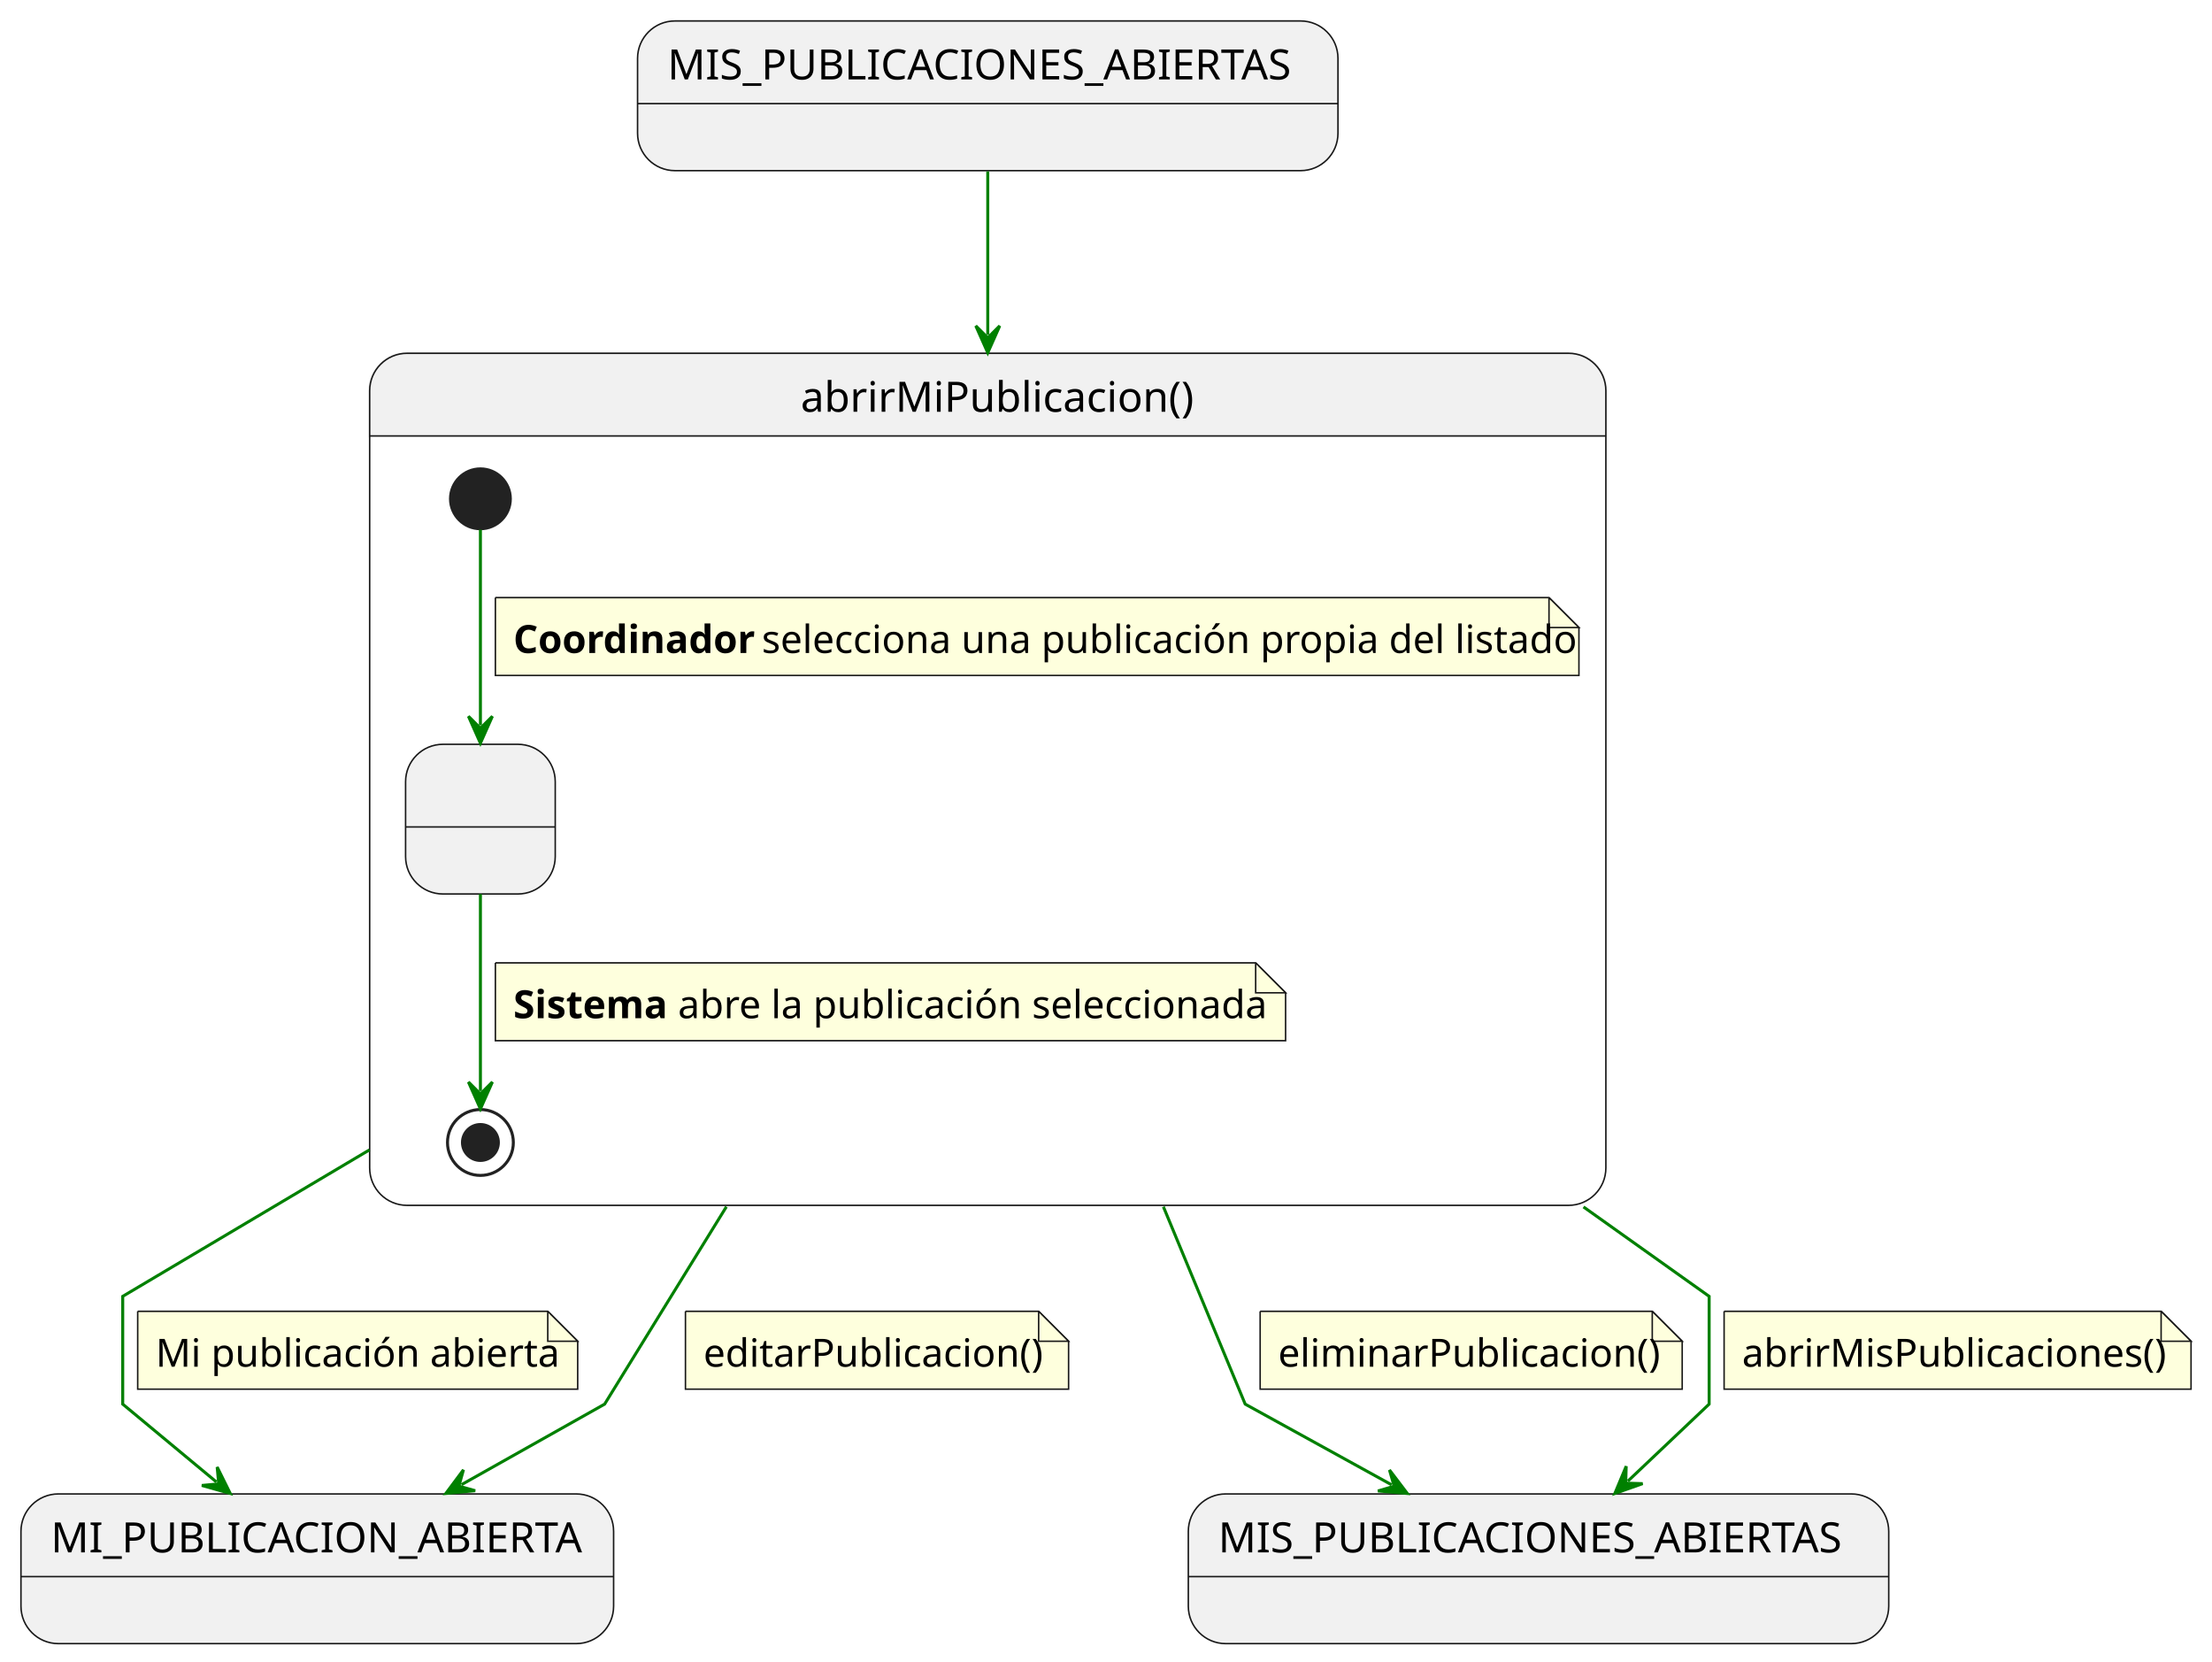
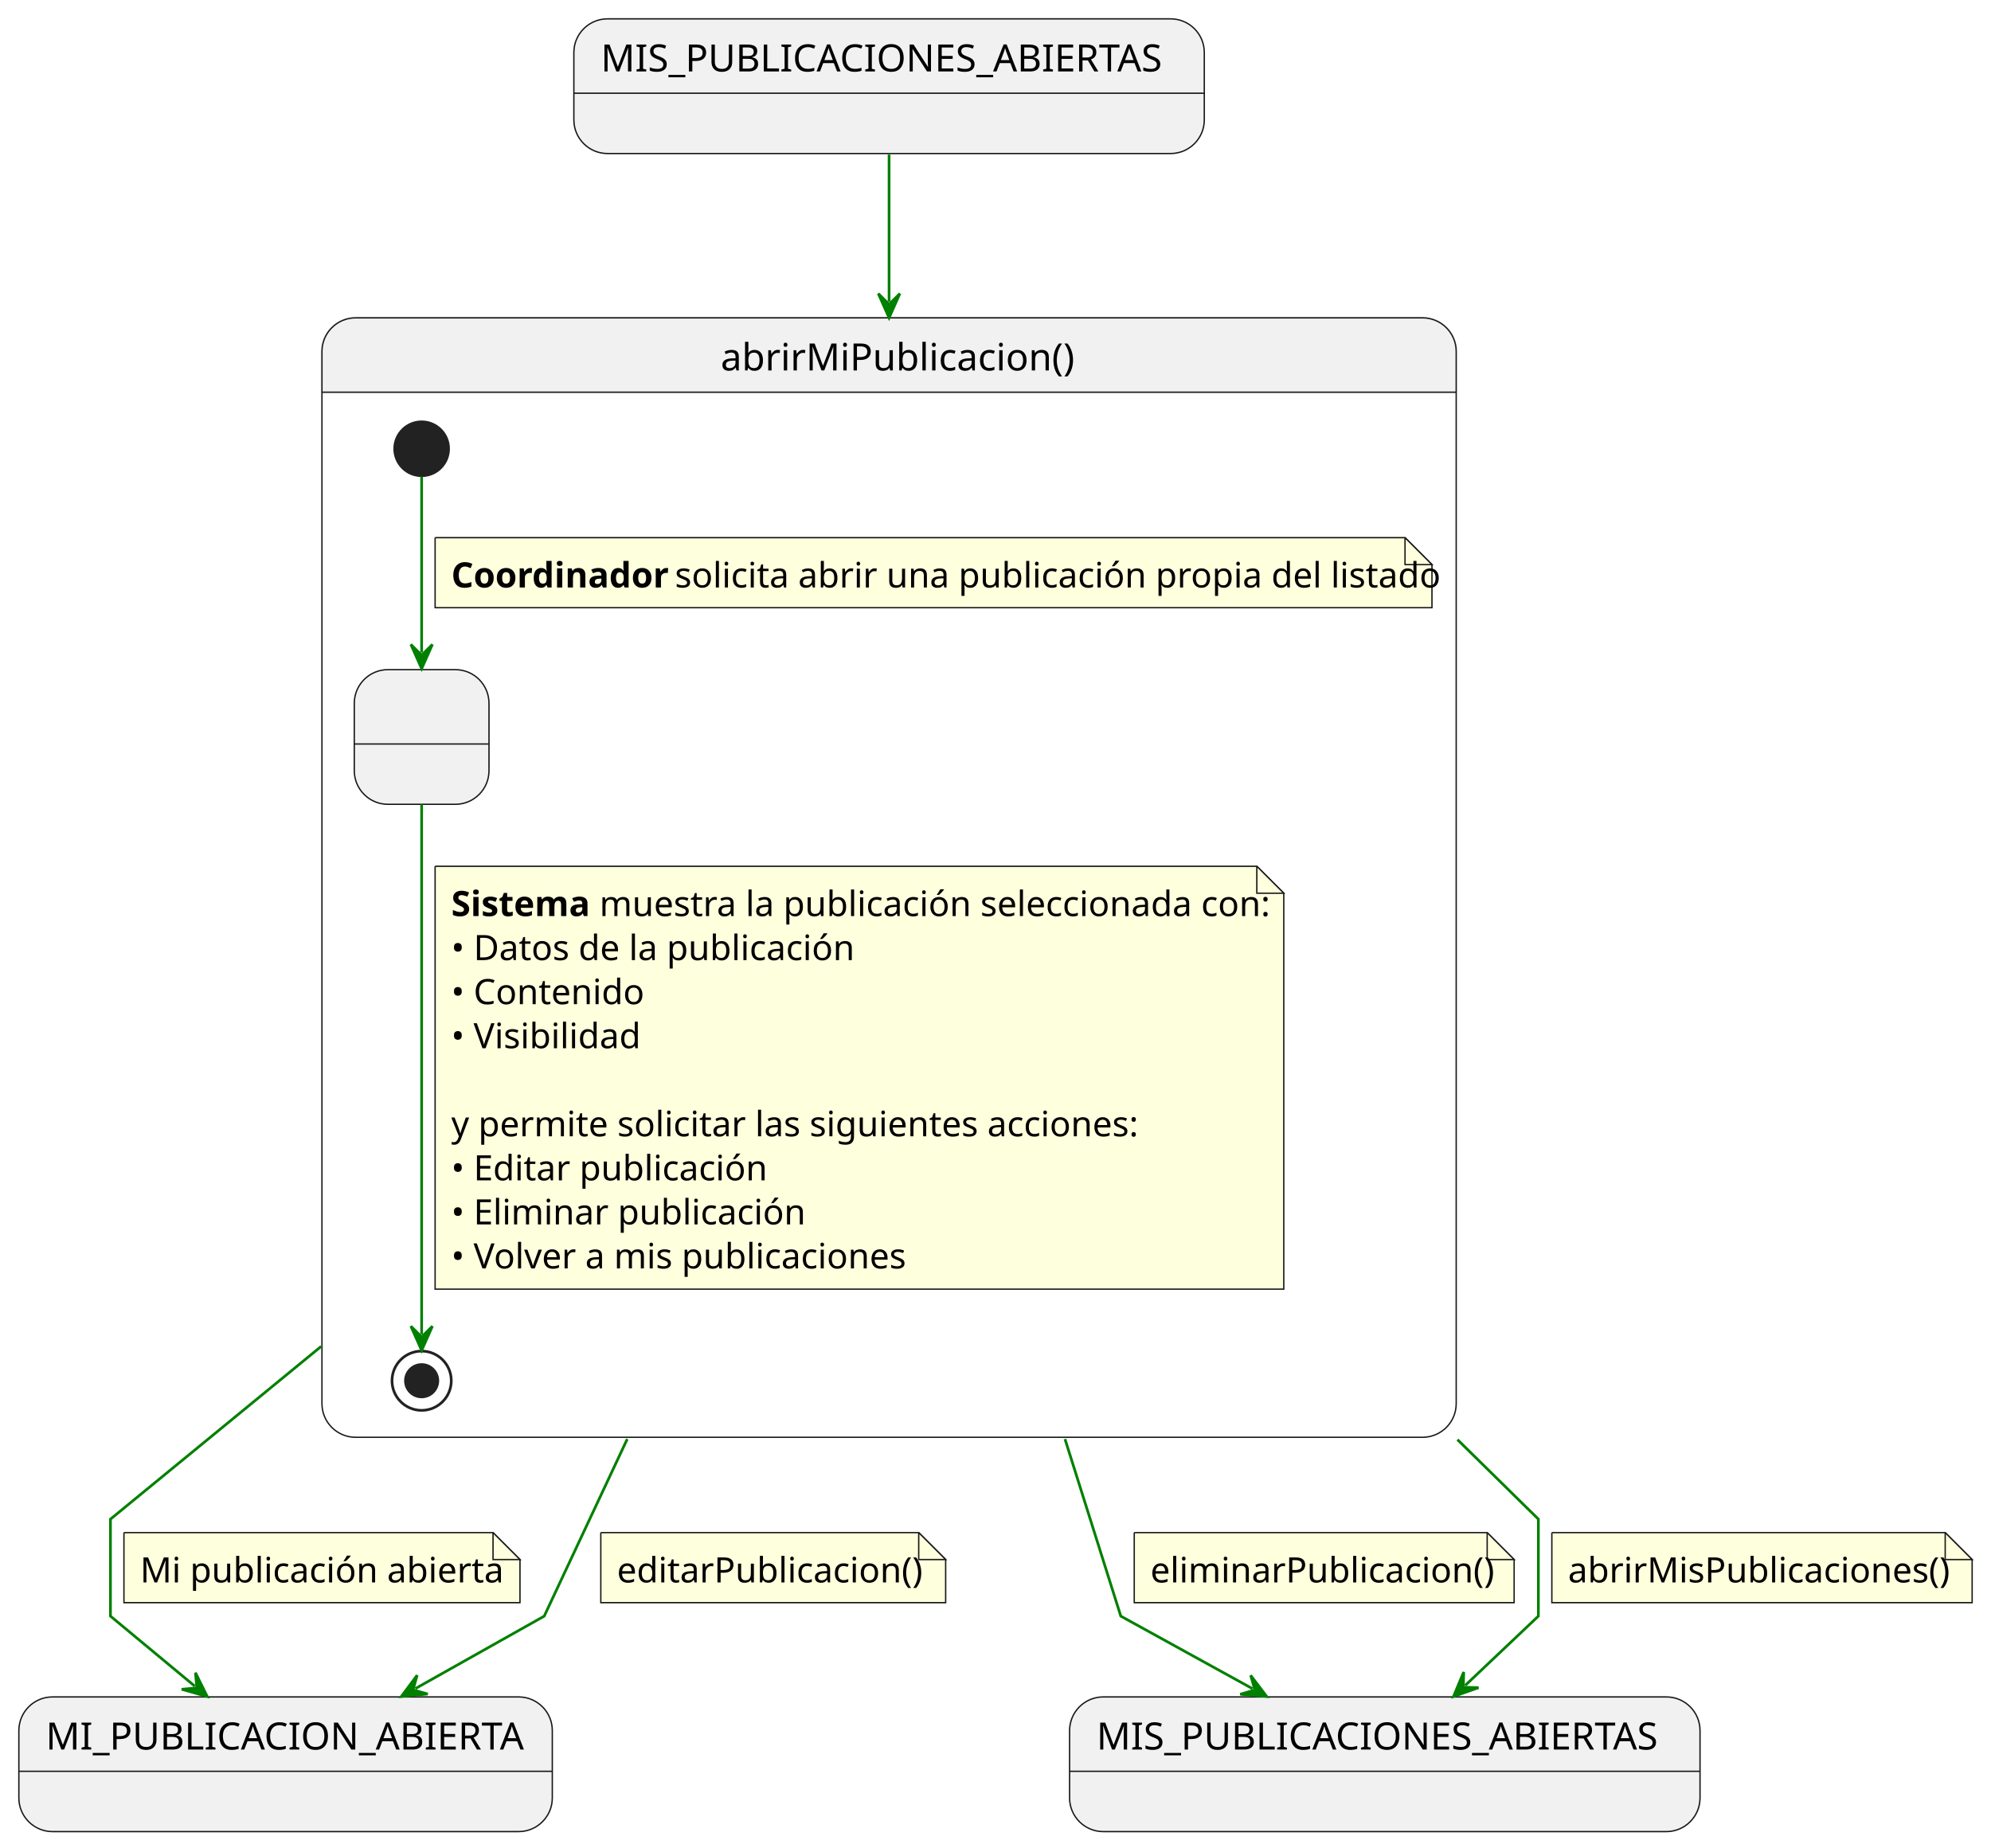
- <svg xmlns="http://www.w3.org/2000/svg" contentStyleType="text/css" height="555px" preserveAspectRatio="none" style="width:739px;height:555px;background:#FFFFFF;" version="1.1" viewBox="0 0 739 555" width="739px" zoomAndPan="magnify">
+ <svg xmlns="http://www.w3.org/2000/svg" contentStyleType="text/css" height="686px" preserveAspectRatio="none" style="width:739px;height:686px;background:#FFFFFF;" version="1.1" viewBox="0 0 739 686" width="739px" zoomAndPan="magnify">
  <defs />
  <g>
    <g id="in1">
      <rect fill="#F1F1F1" height="50" rx="12.5" ry="12.5" style="stroke:#181818;stroke-width:0.5;" width="234" x="213" y="7" />
      <line style="stroke:#181818;stroke-width:0.5;" x1="213" x2="447" y1="34.609" y2="34.609" />
      <text fill="#000000" font-family="sans-serif" font-size="14" lengthAdjust="spacing" textLength="214" x="223" y="26.533">MIS_PUBLICACIONES_ABIERTAS</text>
    </g>
-     <path d="M136,118 L524,118 A12.5,12.5 0 0 1 536.5,130.5 L536.5,145.609 L123.5,145.609 L123.5,130.5 A12.5,12.5 0 0 1 136,118 " fill="#F1F1F1" style="stroke:#F1F1F1;stroke-width:1.0;" />
-     <rect fill="none" height="284.609" rx="12.5" ry="12.5" style="stroke:#181818;stroke-width:0.5;" width="413" x="123.5" y="118" />
-     <line style="stroke:#181818;stroke-width:0.5;" x1="123.5" x2="536.5" y1="145.609" y2="145.609" />
+     <path d="M132,118 L528,118 A12.5,12.5 0 0 1 540.5,130.5 L540.5,145.609 L119.5,145.609 L119.5,130.5 A12.5,12.5 0 0 1 132,118 " fill="#F1F1F1" style="stroke:#F1F1F1;stroke-width:1.0;" />
+     <rect fill="none" height="415.609" rx="12.5" ry="12.5" style="stroke:#181818;stroke-width:0.5;" width="421" x="119.5" y="118" />
+     <line style="stroke:#181818;stroke-width:0.5;" x1="119.5" x2="540.5" y1="145.609" y2="145.609" />
    <text fill="#000000" font-family="sans-serif" font-size="14" lengthAdjust="spacing" textLength="125" x="267.5" y="137.533">abrirMiPublicacion()</text>
    <g id="abrirMiPublicacion.SeleccionandoPublicacion">
-       <rect fill="#F1F1F1" height="50" rx="12.5" ry="12.5" style="stroke:#181818;stroke-width:0.5;" width="50" x="135.5" y="248.609" />
-       <line style="stroke:#181818;stroke-width:0.5;" x1="135.5" x2="185.5" y1="276.219" y2="276.219" />
-       <text fill="#000000" font-family="sans-serif" font-size="14" lengthAdjust="spacing" textLength="4" x="158.5" y="268.143"> </text>
+       <rect fill="#F1F1F1" height="50" rx="12.5" ry="12.5" style="stroke:#181818;stroke-width:0.5;" width="50" x="131.5" y="248.609" />
+       <line style="stroke:#181818;stroke-width:0.5;" x1="131.5" x2="181.5" y1="276.219" y2="276.219" />
+       <text fill="#000000" font-family="sans-serif" font-size="14" lengthAdjust="spacing" textLength="4" x="154.5" y="268.143"> </text>
    </g>
-     <ellipse cx="160.5" cy="166.609" fill="#222222" rx="10" ry="10" style="stroke:#222222;stroke-width:1.0;" />
-     <ellipse cx="160.5" cy="381.609" fill="none" rx="11" ry="11" style="stroke:#222222;stroke-width:1.0;" />
-     <ellipse cx="160.5" cy="381.609" fill="#222222" rx="6" ry="6" style="stroke:#222222;stroke-width:1.0;" />
+     <ellipse cx="156.5" cy="166.609" fill="#222222" rx="10" ry="10" style="stroke:#222222;stroke-width:1.0;" />
+     <ellipse cx="156.5" cy="512.609" fill="none" rx="11" ry="11" style="stroke:#222222;stroke-width:1.0;" />
+     <ellipse cx="156.5" cy="512.609" fill="#222222" rx="6" ry="6" style="stroke:#222222;stroke-width:1.0;" />
    <g id="link_*start*abrirMiPublicacion_SeleccionandoPublicacion">
-       <path d="M160.5,176.929 C160.5,192.789 160.5,219.519 160.5,242.249 " fill="none" id="*start*abrirMiPublicacion-to-SeleccionandoPublicacion" style="stroke:#008000;stroke-width:1.0;" />
-       <polygon fill="#008000" points="160.5,248.249,164.5,239.249,160.5,243.249,156.5,239.249,160.5,248.249" style="stroke:#008000;stroke-width:1.0;" />
-       <path d="M165.5,199.609 L165.5,225.609 L527.5,225.609 L527.5,209.609 L517.5,199.609 L165.5,199.609 " fill="#FEFFDD" style="stroke:#181818;stroke-width:0.5;" />
-       <path d="M517.5,199.609 L517.5,209.609 L527.5,209.609 L517.5,199.609 " fill="#FEFFDD" style="stroke:#181818;stroke-width:0.5;" />
-       <text fill="#000000" font-family="sans-serif" font-size="13" font-weight="bold" lengthAdjust="spacing" textLength="79" x="171.5" y="218.105">Coordinador</text>
-       <text fill="#000000" font-family="sans-serif" font-size="13" lengthAdjust="spacing" textLength="258" x="254.5" y="218.105">selecciona una publicación propia del listado</text>
+       <path d="M156.5,176.929 C156.5,192.789 156.5,219.519 156.5,242.249 " fill="none" id="*start*abrirMiPublicacion-to-SeleccionandoPublicacion" style="stroke:#008000;stroke-width:1.0;" />
+       <polygon fill="#008000" points="156.5,248.249,160.5,239.249,156.5,243.249,152.5,239.249,156.5,248.249" style="stroke:#008000;stroke-width:1.0;" />
+       <path d="M161.5,199.609 L161.5,225.609 L531.5,225.609 L531.5,209.609 L521.5,199.609 L161.5,199.609 " fill="#FEFFDD" style="stroke:#181818;stroke-width:0.5;" />
+       <path d="M521.5,199.609 L521.5,209.609 L531.5,209.609 L521.5,199.609 " fill="#FEFFDD" style="stroke:#181818;stroke-width:0.5;" />
+       <text fill="#000000" font-family="sans-serif" font-size="13" font-weight="bold" lengthAdjust="spacing" textLength="79" x="167.5" y="218.105">Coordinador</text>
+       <text fill="#000000" font-family="sans-serif" font-size="13" lengthAdjust="spacing" textLength="266" x="250.5" y="218.105">solicita abrir una publicación propia del listado</text>
    </g>
    <g id="link_SeleccionandoPublicacion_*end*abrirMiPublicacion">
-       <path d="M160.5,298.659 C160.5,321.259 160.5,347.989 160.5,364.409 " fill="none" id="SeleccionandoPublicacion-to-*end*abrirMiPublicacion" style="stroke:#008000;stroke-width:1.0;" />
-       <polygon fill="#008000" points="160.5,370.409,164.5,361.409,160.5,365.409,156.5,361.409,160.5,370.409" style="stroke:#008000;stroke-width:1.0;" />
-       <path d="M165.5,321.609 L165.5,347.609 L429.5,347.609 L429.5,331.609 L419.5,321.609 L165.5,321.609 " fill="#FEFFDD" style="stroke:#181818;stroke-width:0.5;" />
-       <path d="M419.5,321.609 L419.5,331.609 L429.5,331.609 L419.5,321.609 " fill="#FEFFDD" style="stroke:#181818;stroke-width:0.5;" />
-       <text fill="#000000" font-family="sans-serif" font-size="13" font-weight="bold" lengthAdjust="spacing" textLength="51" x="171.5" y="340.104">Sistema</text>
-       <text fill="#000000" font-family="sans-serif" font-size="13" lengthAdjust="spacing" textLength="188" x="226.5" y="340.104">abre la publicación seleccionada</text>
+       <path d="M156.5,298.639 C156.5,349.479 156.5,460.139 156.5,495.359 " fill="none" id="SeleccionandoPublicacion-to-*end*abrirMiPublicacion" style="stroke:#008000;stroke-width:1.0;" />
+       <polygon fill="#008000" points="156.5,501.359,160.5,492.359,156.5,496.359,152.5,492.359,156.5,501.359" style="stroke:#008000;stroke-width:1.0;" />
+       <path d="M161.5,321.609 L161.5,478.609 L476.5,478.609 L476.5,331.609 L466.5,321.609 L161.5,321.609 " fill="#FEFFDD" style="stroke:#181818;stroke-width:0.5;" />
+       <path d="M466.5,321.609 L466.5,331.609 L476.5,331.609 L466.5,321.609 " fill="#FEFFDD" style="stroke:#181818;stroke-width:0.5;" />
+       <text fill="#000000" font-family="sans-serif" font-size="13" font-weight="bold" lengthAdjust="spacing" textLength="51" x="167.5" y="340.104">Sistema</text>
+       <text fill="#000000" font-family="sans-serif" font-size="13" lengthAdjust="spacing" textLength="239" x="222.5" y="340.104">muestra la publicación seleccionada con:</text>
+       <text fill="#000000" font-family="sans-serif" font-size="13" lengthAdjust="spacing" textLength="144" x="167.5" y="356.456">• Datos de la publicación</text>
+       <text fill="#000000" font-family="sans-serif" font-size="13" lengthAdjust="spacing" textLength="67" x="167.5" y="372.808">• Contenido</text>
+       <text fill="#000000" font-family="sans-serif" font-size="13" lengthAdjust="spacing" textLength="68" x="167.5" y="389.159">• Visibilidad</text>
+       <text fill="#000000" font-family="sans-serif" font-size="13" lengthAdjust="spacing" textLength="4" x="167.5" y="405.511"> </text>
+       <text fill="#000000" font-family="sans-serif" font-size="13" lengthAdjust="spacing" textLength="247" x="167.5" y="421.862">y permite solicitar las siguientes acciones:</text>
+       <text fill="#000000" font-family="sans-serif" font-size="13" lengthAdjust="spacing" textLength="112" x="167.5" y="438.214">• Editar publicación</text>
+       <text fill="#000000" font-family="sans-serif" font-size="13" lengthAdjust="spacing" textLength="125" x="167.5" y="454.565">• Eliminar publicación</text>
+       <text fill="#000000" font-family="sans-serif" font-size="13" lengthAdjust="spacing" textLength="163" x="167.5" y="470.917">• Volver a mis publicaciones</text>
    </g>
    <g id="MI_PUBLICACION_ABIERTA">
-       <rect fill="#F1F1F1" height="50" rx="12.5" ry="12.5" style="stroke:#181818;stroke-width:0.5;" width="198" x="7" y="499" />
-       <line style="stroke:#181818;stroke-width:0.5;" x1="7" x2="205" y1="526.609" y2="526.609" />
-       <text fill="#000000" font-family="sans-serif" font-size="14" lengthAdjust="spacing" textLength="178" x="17" y="518.533">MI_PUBLICACION_ABIERTA</text>
+       <rect fill="#F1F1F1" height="50" rx="12.5" ry="12.5" style="stroke:#181818;stroke-width:0.5;" width="198" x="7" y="630" />
+       <line style="stroke:#181818;stroke-width:0.5;" x1="7" x2="205" y1="657.609" y2="657.609" />
+       <text fill="#000000" font-family="sans-serif" font-size="14" lengthAdjust="spacing" textLength="178" x="17" y="649.533">MI_PUBLICACION_ABIERTA</text>
    </g>
    <g id="MIS_PUBLICACIONES_ABIERTAS">
-       <rect fill="#F1F1F1" height="50" rx="12.5" ry="12.5" style="stroke:#181818;stroke-width:0.5;" width="234" x="397" y="499" />
-       <line style="stroke:#181818;stroke-width:0.5;" x1="397" x2="631" y1="526.609" y2="526.609" />
-       <text fill="#000000" font-family="sans-serif" font-size="14" lengthAdjust="spacing" textLength="214" x="407" y="518.533">MIS_PUBLICACIONES_ABIERTAS</text>
+       <rect fill="#F1F1F1" height="50" rx="12.5" ry="12.5" style="stroke:#181818;stroke-width:0.5;" width="234" x="397" y="630" />
+       <line style="stroke:#181818;stroke-width:0.5;" x1="397" x2="631" y1="657.609" y2="657.609" />
+       <text fill="#000000" font-family="sans-serif" font-size="14" lengthAdjust="spacing" textLength="214" x="407" y="649.533">MIS_PUBLICACIONES_ABIERTAS</text>
    </g>
    <g id="link_in1_abrirMiPublicacion">
-       <path d="M330,57.24 C330,72.82 330,88.46 330,111.84 " fill="none" id="in1-to-abrirMiPublicacion" style="stroke:#008000;stroke-width:1.0;" />
-       <polygon fill="#008000" points="330,117.84,334,108.84,330,112.84,326,108.84,330,117.84" style="stroke:#008000;stroke-width:1.0;" />
+       <path d="M330,57.39 C330,72.68 330,87.99 330,111.99 " fill="none" id="in1-to-abrirMiPublicacion" style="stroke:#008000;stroke-width:1.0;" />
+       <polygon fill="#008000" points="330,117.99,334,108.99,330,112.99,326,108.99,330,117.99" style="stroke:#008000;stroke-width:1.0;" />
    </g>
    <g id="link_abrirMiPublicacion_MI_PUBLICACION_ABIERTA">
-       <path d="M123.43,384.08 C76.92,411.69 41,433 41,433 C41,433 41,469 41,469 C41,469 55.005,480.636 72.305,495.006 " fill="none" id="abrirMiPublicacion-to-MI_PUBLICACION_ABIERTA" style="stroke:#008000;stroke-width:1.0;" />
-       <polygon fill="#008000" points="76.92,498.84,72.553,490.012,73.074,495.645,67.441,496.166,76.92,498.84" style="stroke:#008000;stroke-width:1.0;" />
-       <path d="M46,438 L46,464 L193,464 L193,448 L183,438 L46,438 " fill="#FEFFDD" style="stroke:#181818;stroke-width:0.5;" />
-       <path d="M183,438 L183,448 L193,448 L183,438 " fill="#FEFFDD" style="stroke:#181818;stroke-width:0.5;" />
-       <text fill="#000000" font-family="sans-serif" font-size="13" lengthAdjust="spacing" textLength="126" x="52" y="456.495">Mi publicación abierta</text>
+       <path d="M119.21,499.86 C74.76,536.31 41,564 41,564 C41,564 41,600 41,600 C41,600 55.005,611.636 72.305,626.006 " fill="none" id="abrirMiPublicacion-to-MI_PUBLICACION_ABIERTA" style="stroke:#008000;stroke-width:1.0;" />
+       <polygon fill="#008000" points="76.92,629.84,72.553,621.012,73.074,626.645,67.441,627.166,76.92,629.84" style="stroke:#008000;stroke-width:1.0;" />
+       <path d="M46,569 L46,595 L193,595 L193,579 L183,569 L46,569 " fill="#FEFFDD" style="stroke:#181818;stroke-width:0.5;" />
+       <path d="M183,569 L183,579 L193,579 L183,569 " fill="#FEFFDD" style="stroke:#181818;stroke-width:0.5;" />
+       <text fill="#000000" font-family="sans-serif" font-size="13" lengthAdjust="spacing" textLength="126" x="52" y="587.495">Mi publicación abierta</text>
    </g>
    <g id="link_abrirMiPublicacion_MI_PUBLICACION_ABIERTA">
-       <path d="M242.68,403.06 C220.09,439.67 202,469 202,469 C202,469 179.74,481.53 154.18,495.9 " fill="none" id="abrirMiPublicacion-to-MI_PUBLICACION_ABIERTA-1" style="stroke:#008000;stroke-width:1.0;" />
-       <polygon fill="#008000" points="148.95,498.84,158.755,497.916,153.308,496.39,154.835,490.943,148.95,498.84" style="stroke:#008000;stroke-width:1.0;" />
-       <path d="M229,438 L229,464 L357,464 L357,448 L347,438 L229,438 " fill="#FEFFDD" style="stroke:#181818;stroke-width:0.5;" />
-       <path d="M347,438 L347,448 L357,448 L347,438 " fill="#FEFFDD" style="stroke:#181818;stroke-width:0.5;" />
-       <text fill="#000000" font-family="sans-serif" font-size="13" lengthAdjust="spacing" textLength="107" x="235" y="456.495">editarPublicacion()</text>
+       <path d="M232.82,534.26 C215.05,572.16 202,600 202,600 C202,600 179.74,612.53 154.18,626.9 " fill="none" id="abrirMiPublicacion-to-MI_PUBLICACION_ABIERTA-1" style="stroke:#008000;stroke-width:1.0;" />
+       <polygon fill="#008000" points="148.95,629.84,158.755,628.916,153.308,627.39,154.835,621.943,148.95,629.84" style="stroke:#008000;stroke-width:1.0;" />
+       <path d="M223,569 L223,595 L351,595 L351,579 L341,569 L223,569 " fill="#FEFFDD" style="stroke:#181818;stroke-width:0.5;" />
+       <path d="M341,569 L341,579 L351,579 L341,569 " fill="#FEFFDD" style="stroke:#181818;stroke-width:0.5;" />
+       <text fill="#000000" font-family="sans-serif" font-size="13" lengthAdjust="spacing" textLength="107" x="229" y="587.495">editarPublicacion()</text>
    </g>
    <g id="link_abrirMiPublicacion_MIS_PUBLICACIONES_ABIERTAS">
-       <path d="M388.67,403.06 C403.84,439.67 416,469 416,469 C416,469 438.814,481.575 464.904,495.945 " fill="none" id="abrirMiPublicacion-to-MIS_PUBLICACIONES_ABIERTAS" style="stroke:#008000;stroke-width:1.0;" />
-       <polygon fill="#008000" points="470.16,498.84,464.207,490.994,465.78,496.428,460.347,498.002,470.16,498.84" style="stroke:#008000;stroke-width:1.0;" />
-       <path d="M421,438 L421,464 L562,464 L562,448 L552,438 L421,438 " fill="#FEFFDD" style="stroke:#181818;stroke-width:0.5;" />
-       <path d="M552,438 L552,448 L562,448 L552,438 " fill="#FEFFDD" style="stroke:#181818;stroke-width:0.5;" />
-       <text fill="#000000" font-family="sans-serif" font-size="13" lengthAdjust="spacing" textLength="120" x="427" y="456.495">eliminarPublicacion()</text>
+       <path d="M395.29,534.26 C407.23,572.16 416,600 416,600 C416,600 438.814,612.575 464.904,626.945 " fill="none" id="abrirMiPublicacion-to-MIS_PUBLICACIONES_ABIERTAS" style="stroke:#008000;stroke-width:1.0;" />
+       <polygon fill="#008000" points="470.16,629.84,464.207,621.994,465.78,627.428,460.347,629.002,470.16,629.84" style="stroke:#008000;stroke-width:1.0;" />
+       <path d="M421,569 L421,595 L562,595 L562,579 L552,569 L421,569 " fill="#FEFFDD" style="stroke:#181818;stroke-width:0.5;" />
+       <path d="M552,569 L552,579 L562,579 L552,569 " fill="#FEFFDD" style="stroke:#181818;stroke-width:0.5;" />
+       <text fill="#000000" font-family="sans-serif" font-size="13" lengthAdjust="spacing" textLength="120" x="427" y="587.495">eliminarPublicacion()</text>
    </g>
    <g id="link_abrirMiPublicacion_MIS_PUBLICACIONES_ABIERTAS">
-       <path d="M529.02,403.13 C554,420.9 571,433 571,433 C571,433 571,469 571,469 C571,469 559.037,480.345 543.857,494.715 " fill="none" id="abrirMiPublicacion-to-MIS_PUBLICACIONES_ABIERTAS-1" style="stroke:#008000;stroke-width:1.0;" />
-       <polygon fill="#008000" points="539.5,498.84,548.786,495.558,543.131,495.403,543.286,489.748,539.5,498.84" style="stroke:#008000;stroke-width:1.0;" />
-       <path d="M576,438 L576,464 L732,464 L732,448 L722,438 L576,438 " fill="#FEFFDD" style="stroke:#181818;stroke-width:0.5;" />
-       <path d="M722,438 L722,448 L732,448 L722,438 " fill="#FEFFDD" style="stroke:#181818;stroke-width:0.5;" />
-       <text fill="#000000" font-family="sans-serif" font-size="13" lengthAdjust="spacing" textLength="135" x="582" y="456.495">abrirMisPublicaciones()</text>
+       <path d="M540.96,534.46 C559.26,552.46 571,564 571,564 C571,564 571,600 571,600 C571,600 559.037,611.345 543.857,625.715 " fill="none" id="abrirMiPublicacion-to-MIS_PUBLICACIONES_ABIERTAS-1" style="stroke:#008000;stroke-width:1.0;" />
+       <polygon fill="#008000" points="539.5,629.84,548.786,626.558,543.131,626.403,543.286,620.748,539.5,629.84" style="stroke:#008000;stroke-width:1.0;" />
+       <path d="M576,569 L576,595 L732,595 L732,579 L722,569 L576,569 " fill="#FEFFDD" style="stroke:#181818;stroke-width:0.5;" />
+       <path d="M722,569 L722,579 L732,579 L722,569 " fill="#FEFFDD" style="stroke:#181818;stroke-width:0.5;" />
+       <text fill="#000000" font-family="sans-serif" font-size="13" lengthAdjust="spacing" textLength="135" x="582" y="587.495">abrirMisPublicaciones()</text>
    </g>
  </g>
</svg>
